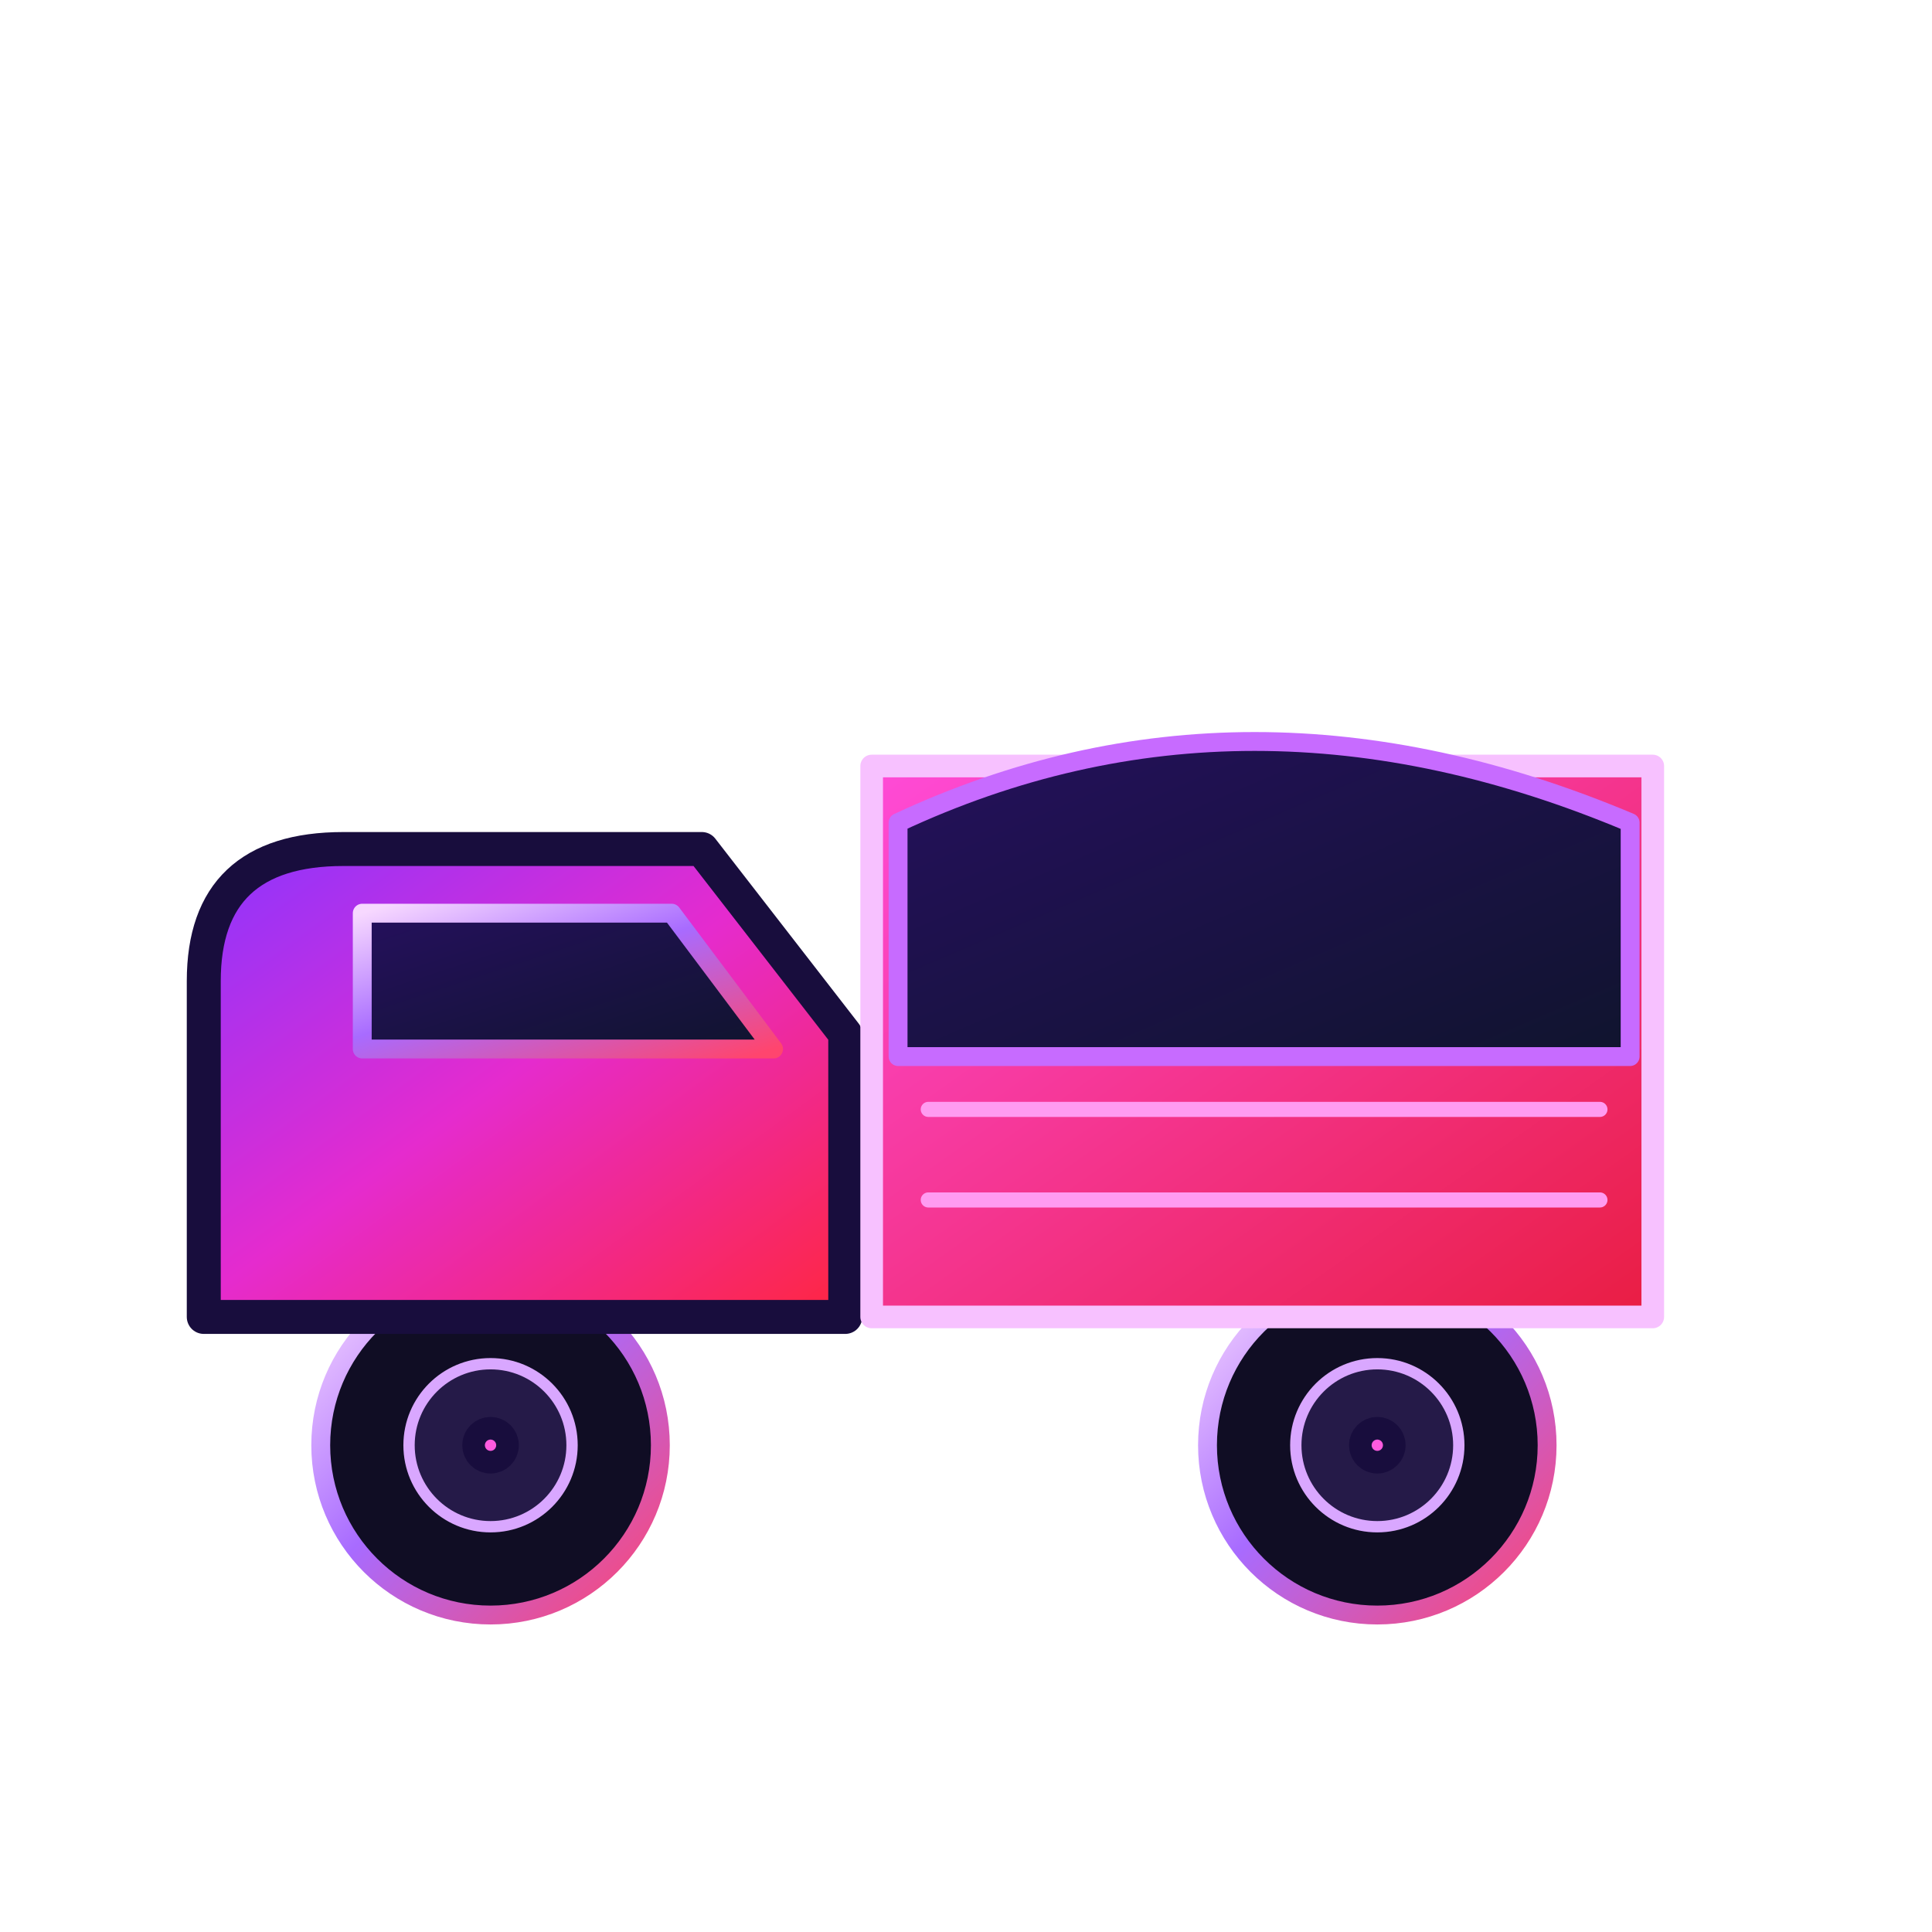
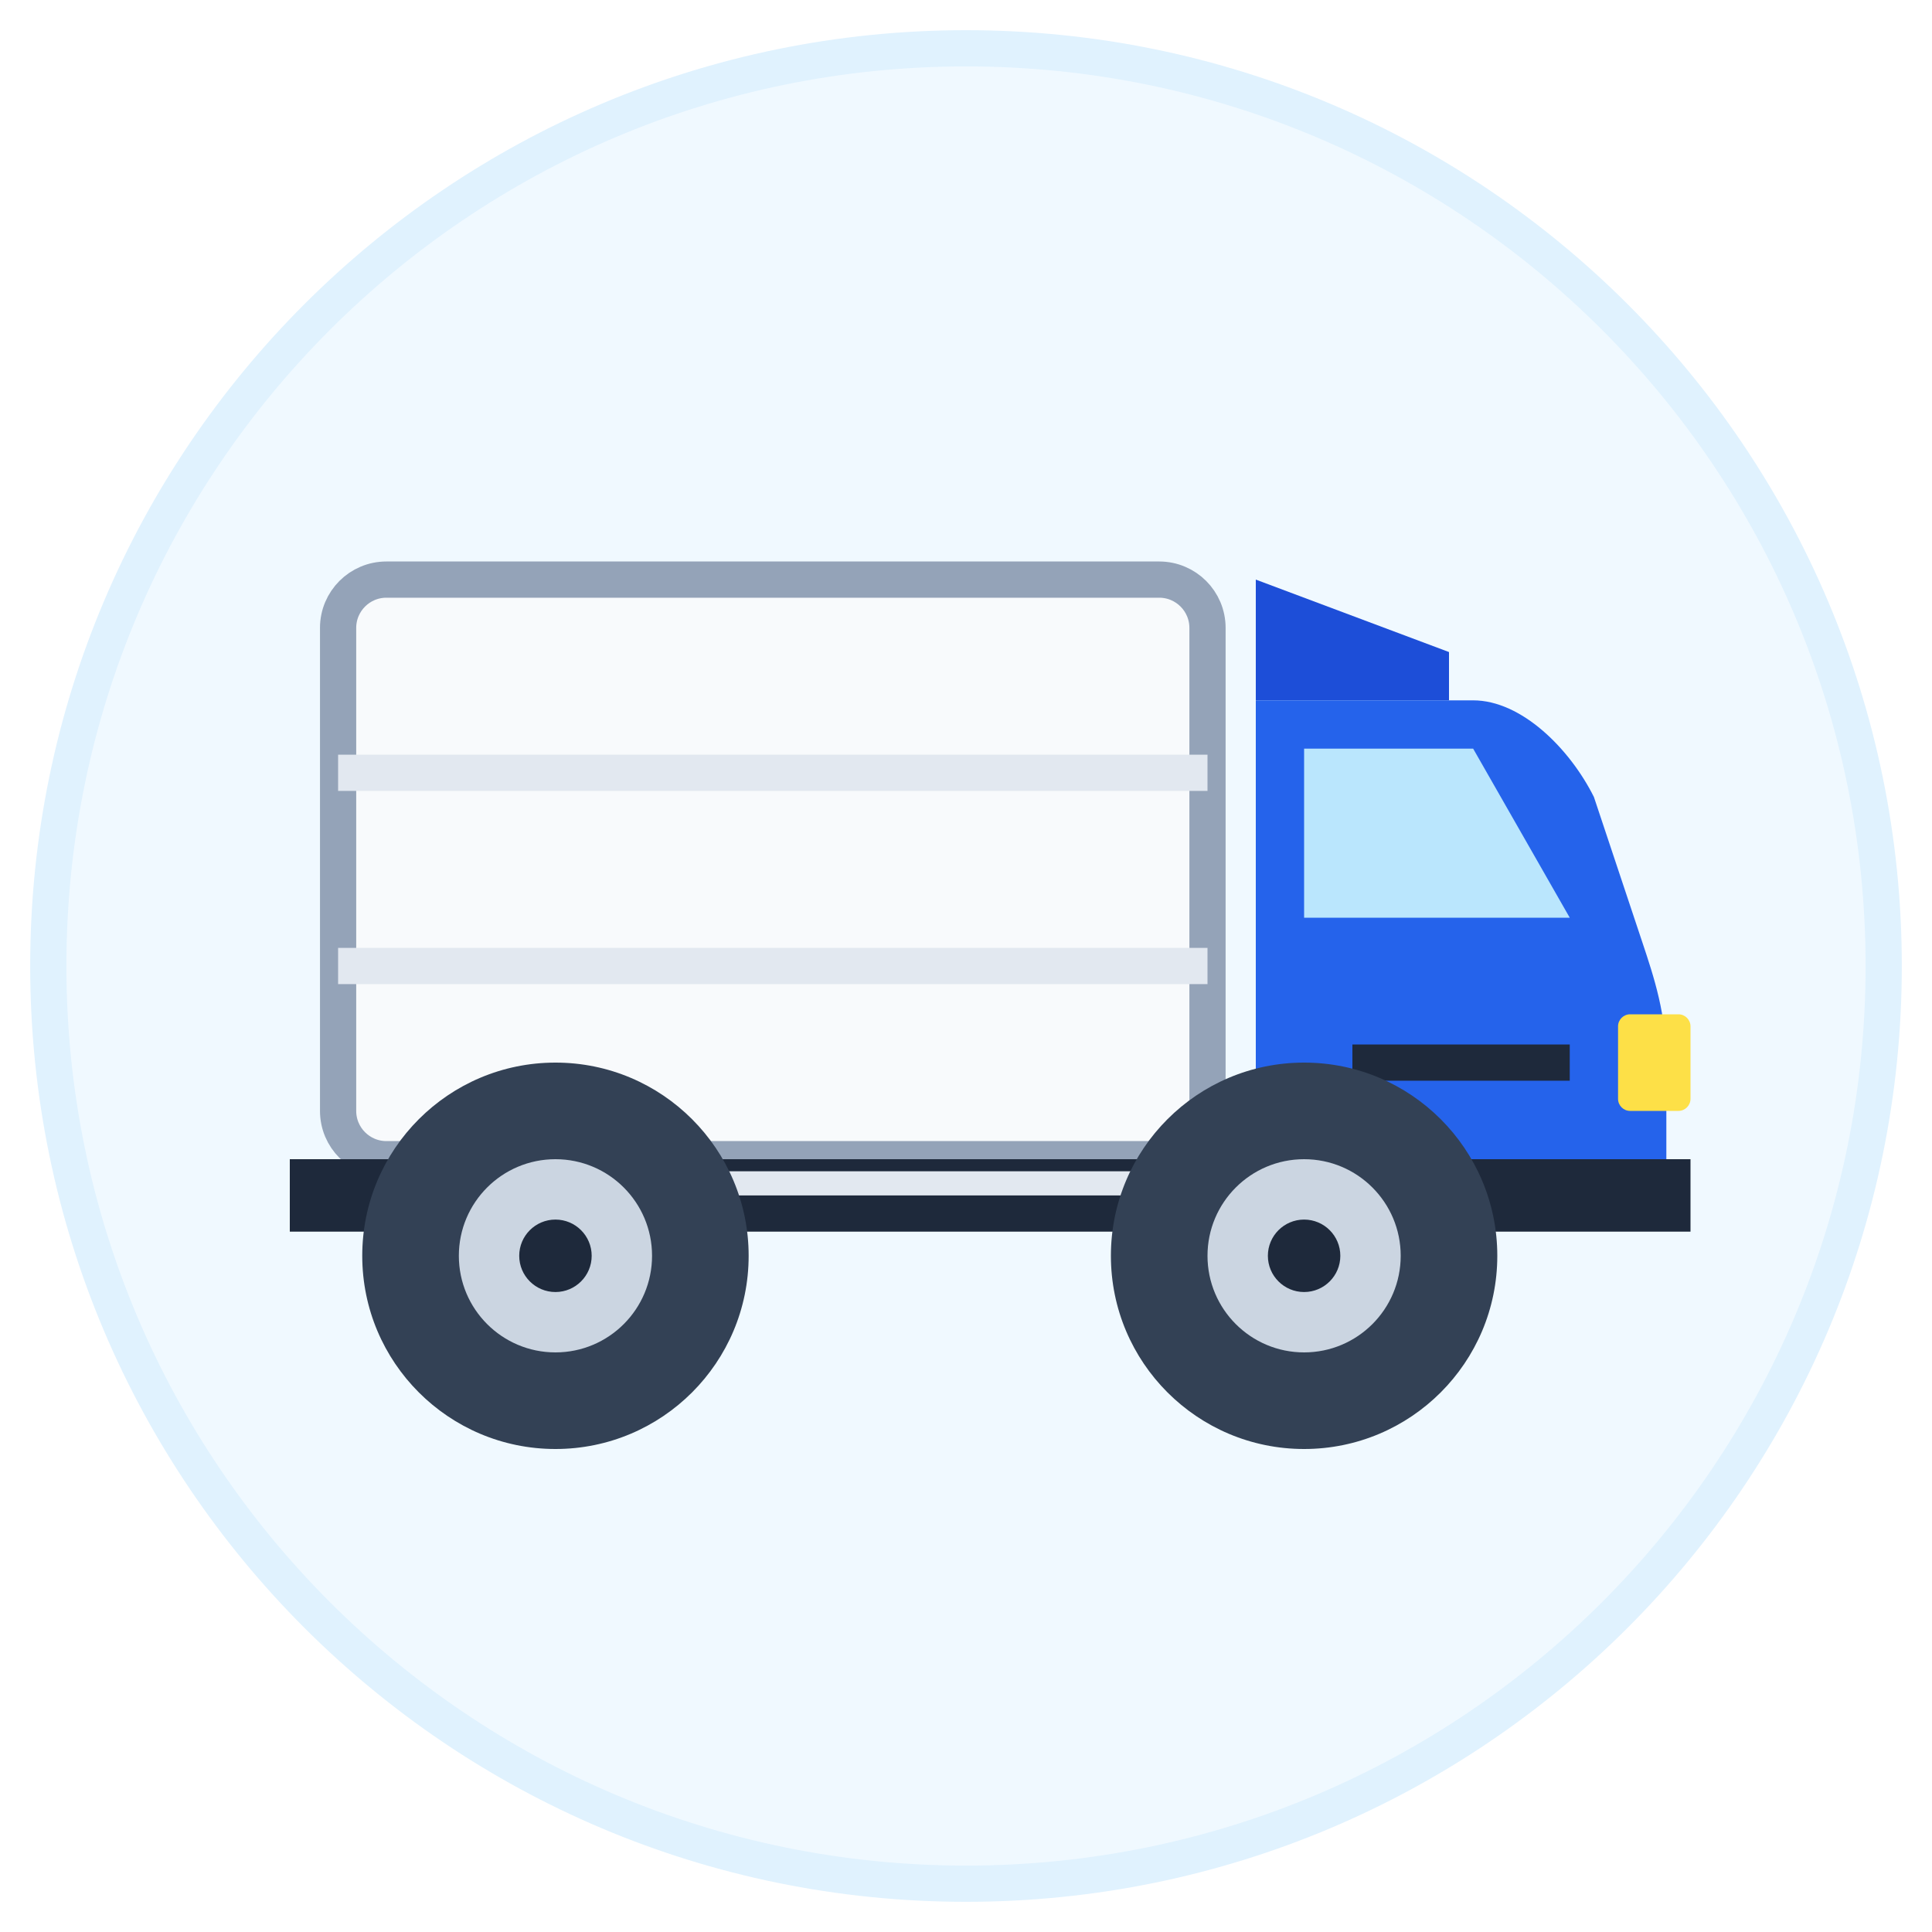
- <svg xmlns="http://www.w3.org/2000/svg" width="512" height="512" viewBox="0 0 512 512">
-   <defs>
-     <linearGradient id="body" x1="0" y1="0" x2="1" y2="1">
-       <stop offset="0" stop-color="#8B35FF" />
-       <stop offset=".48" stop-color="#E52BCE" />
-       <stop offset="1" stop-color="#FF263F" />
-     </linearGradient>
-     <linearGradient id="glass" x1="0" y1="0" x2="1" y2="1">
-       <stop offset="0" stop-color="#25105D" />
-       <stop offset="1" stop-color="#10142E" />
-     </linearGradient>
-     <linearGradient id="metal" x1="0" y1="0" x2="1" y2="1">
-       <stop offset="0" stop-color="#F7D8FF" />
-       <stop offset=".45" stop-color="#A86BFF" />
-       <stop offset="1" stop-color="#FF456E" />
-     </linearGradient>
-     <linearGradient id="cargo" x1="0" y1="0" x2="1" y2="1">
-       <stop offset="0" stop-color="#FF4BD8" />
-       <stop offset="1" stop-color="#E91D42" />
-     </linearGradient>
-     <filter id="glow" x="-30%" y="-30%" width="160%" height="160%">
-       <feGaussianBlur stdDeviation="3" result="b" />
-       <feMerge>
-         <feMergeNode in="b" />
-         <feMergeNode in="SourceGraphic" />
-       </feMerge>
-     </filter>
-   </defs>
-   <g stroke="#180D3D" stroke-width="9" stroke-linejoin="round" stroke-linecap="round">
-     <circle cx="130" cy="383" r="45" fill="#100D24" stroke="url(#metal)" stroke-width="5" />
-     <circle cx="130" cy="383" r="21.6" fill="#251A48" stroke="#D9A7FF" stroke-width="3" />
-     <circle cx="130" cy="383" r="3" fill="#FF5BE0" />
-     <circle cx="365" cy="383" r="45" fill="#100D24" stroke="url(#metal)" stroke-width="5" />
-     <circle cx="365" cy="383" r="21.6" fill="#251A48" stroke="#D9A7FF" stroke-width="3" />
-     <circle cx="365" cy="383" r="3" fill="#FF5BE0" />
-     <path d="M54 332 L54 260 Q54 225 91 225 L186 225 L224 274 L224 349 L54 349Z" fill="url(#body)" />
-     <path d="M96 242 L178 242 L205 278 L96 278Z" fill="url(#glass)" stroke="url(#metal)" stroke-width="5" />
-     <path d="M231 203 L438 203 L438 349 L231 349Z" fill="url(#cargo)" stroke="#F7C1FF" stroke-width="6" />
-     <path d="M238 218 Q330 175 432 218 L432 280 L238 280Z" fill="url(#glass)" stroke="#C76BFF" stroke-width="5" />
-     <path d="M246 294 L424 294 M246 318 L424 318" stroke="#FF9BF1" stroke-width="4" />
-   </g>
+ <svg xmlns="http://www.w3.org/2000/svg" viewBox="0 0 80 80" width="80" height="80" fill="none">
+   <circle cx="40" cy="40" r="38" fill="#F0F9FF" stroke="#E0F2FE" stroke-width="1.5" />
+   <rect x="14" y="24" width="36" height="24" rx="2" fill="#F8FAFC" stroke="#94A3B8" stroke-width="1.5" />
+   <line x1="14" y1="32" x2="50" y2="32" stroke="#E2E8F0" stroke-width="1.5" />
+   <line x1="14" y1="40" x2="50" y2="40" stroke="#E2E8F0" stroke-width="1.5" />
+   <path d="M52 24 L60 27 V29 H52 Z" fill="#1D4ED8" />
+   <path d="M52 29 H61 C63 29 65 31 66 33 L68 39 C68.5 40.5 69 42 69 44 V48 H52 Z" fill="#2563EB" />
+   <path d="M54 31 H61 L65 38 H54 Z" fill="#BAE6FD" />
+   <rect x="67" y="42" width="3" height="4" rx="0.5" fill="#FDE047" />
+   <line x1="56" y1="44" x2="65" y2="44" stroke="#1E293B" stroke-width="1.5" />
+   <path d="M12 48 H19 C19 44 27 44 27 48 H50 C50 44 58 44 58 48 H70 V51 H12 Z" fill="#1E293B" />
+   <line x1="29" y1="49" x2="48" y2="49" stroke="#E2E8F0" stroke-width="1" />
+   <circle cx="23" cy="52" r="8" fill="#334155" />
+   <circle cx="23" cy="52" r="4" fill="#CBD5E1" />
+   <circle cx="23" cy="52" r="1.5" fill="#1E293B" />
+   <circle cx="54" cy="52" r="8" fill="#334155" />
+   <circle cx="54" cy="52" r="4" fill="#CBD5E1" />
+   <circle cx="54" cy="52" r="1.5" fill="#1E293B" />
</svg>
